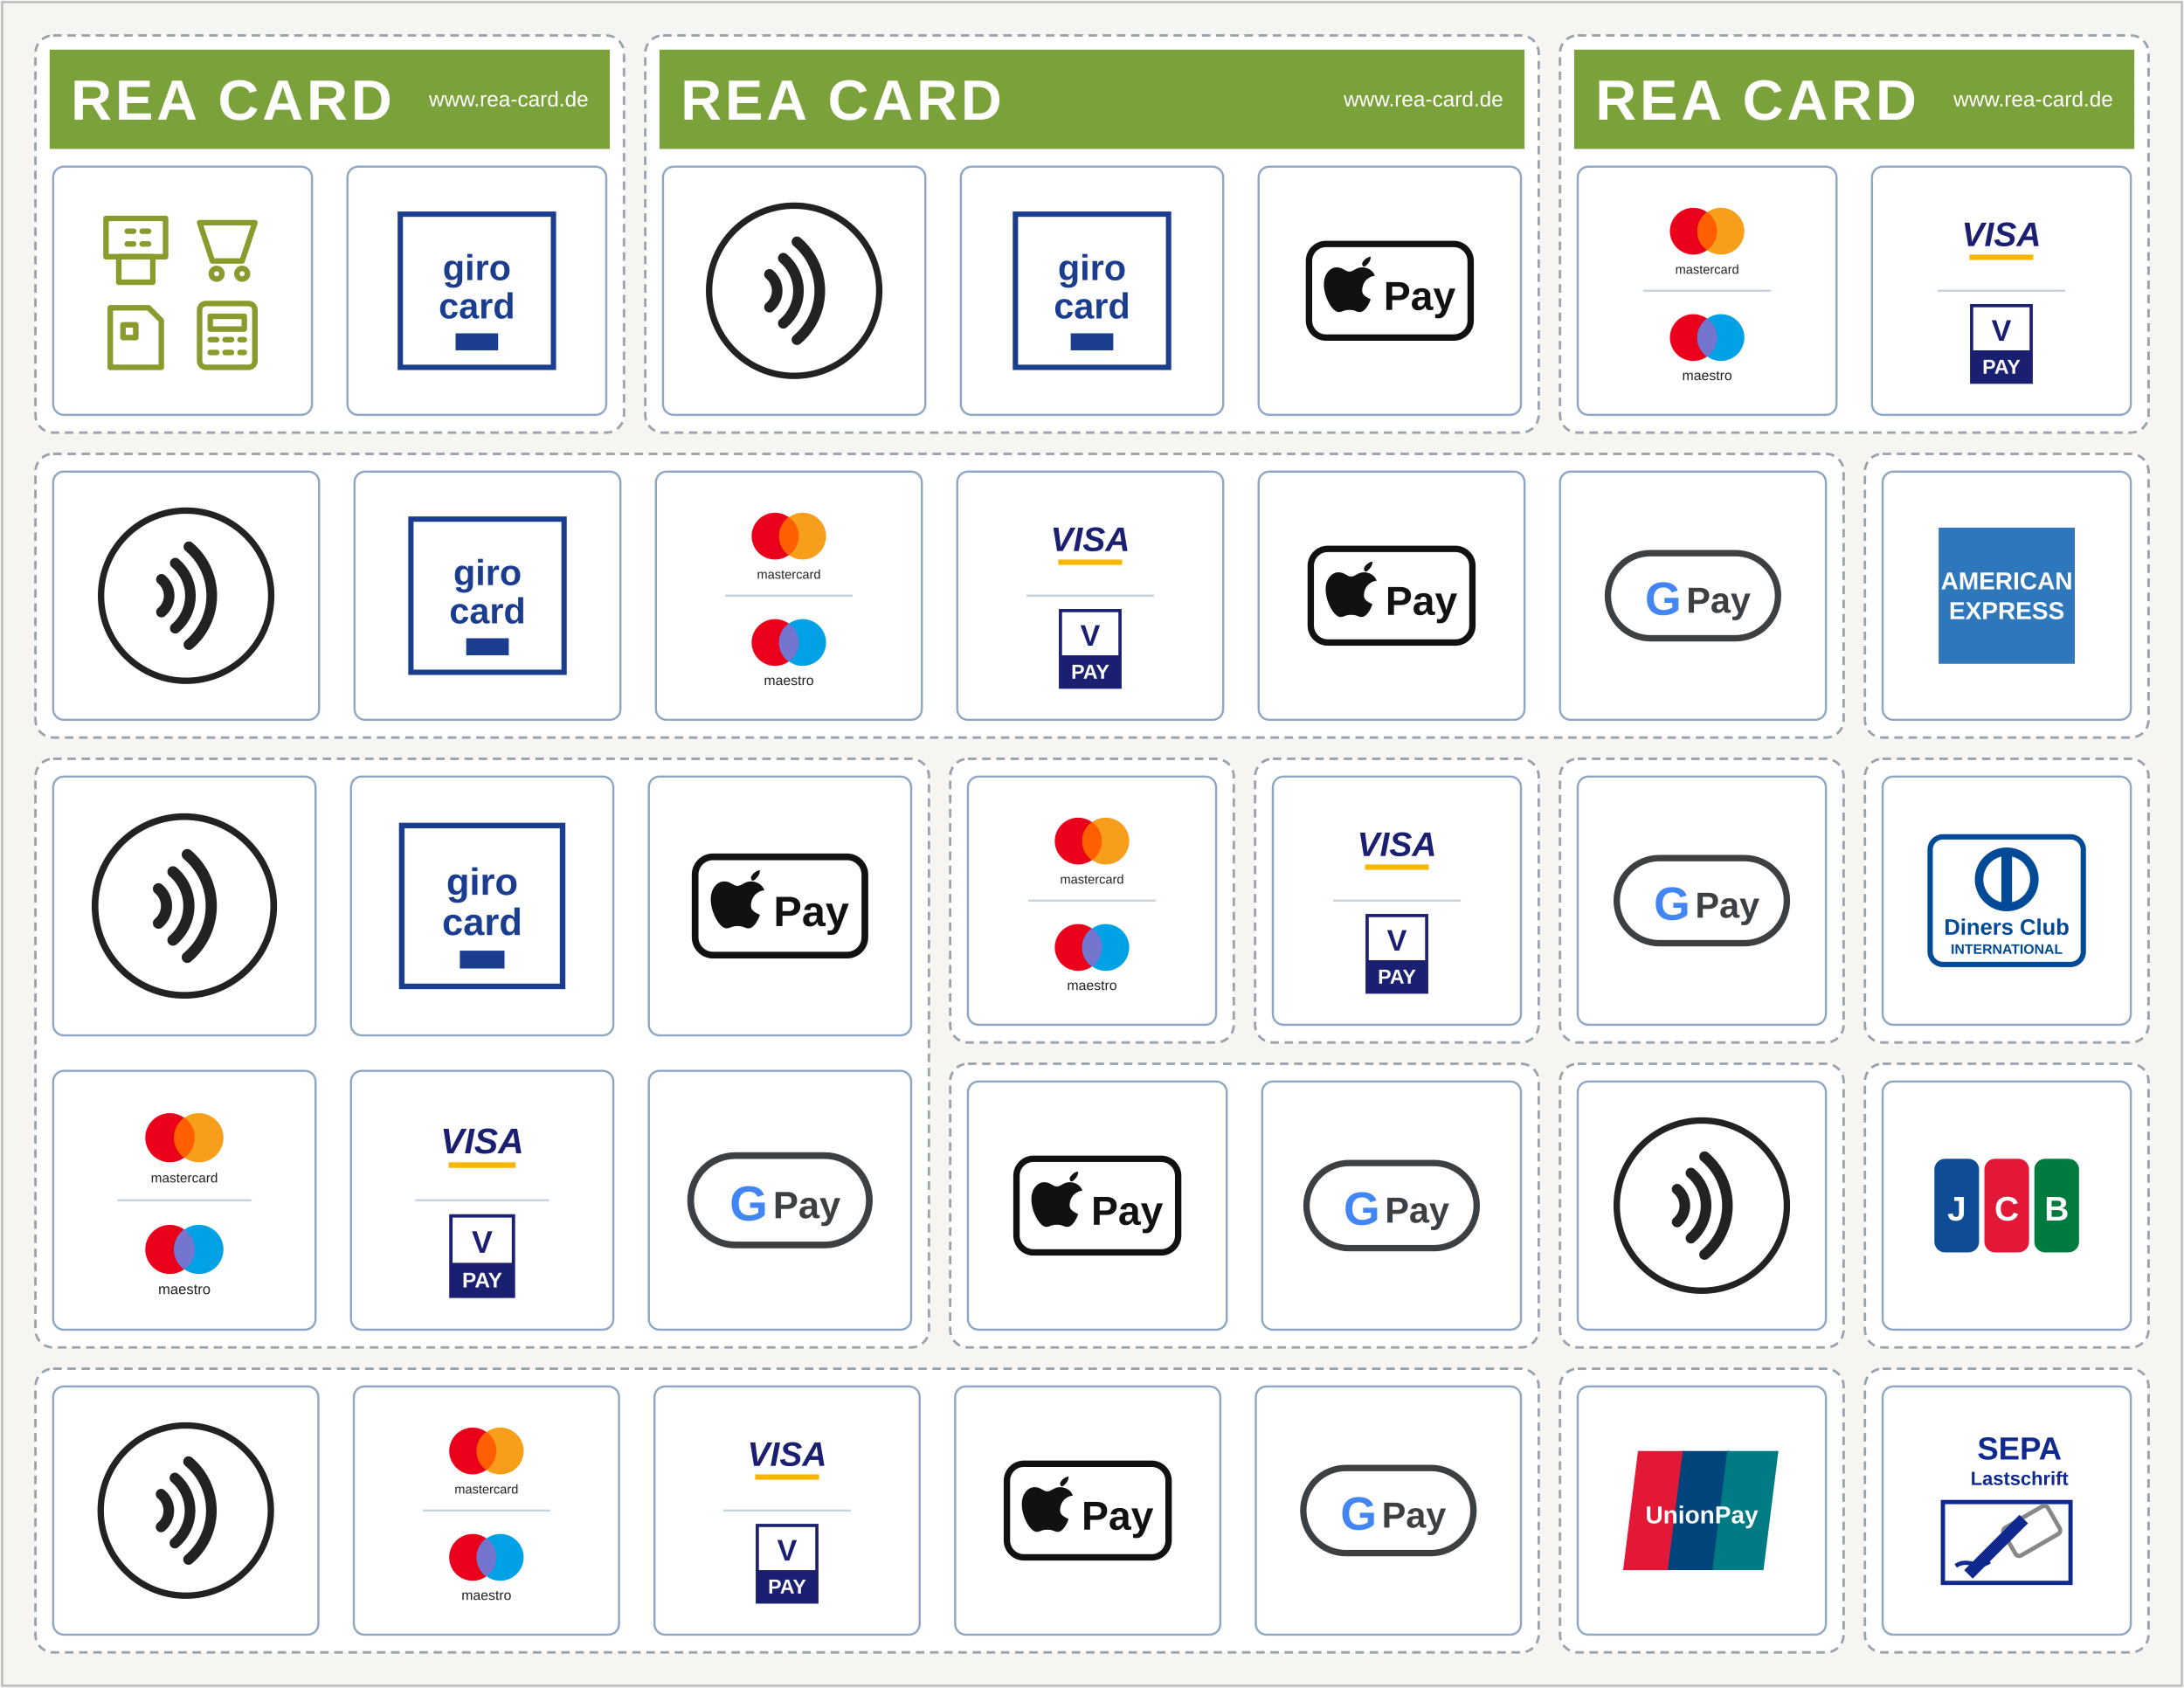
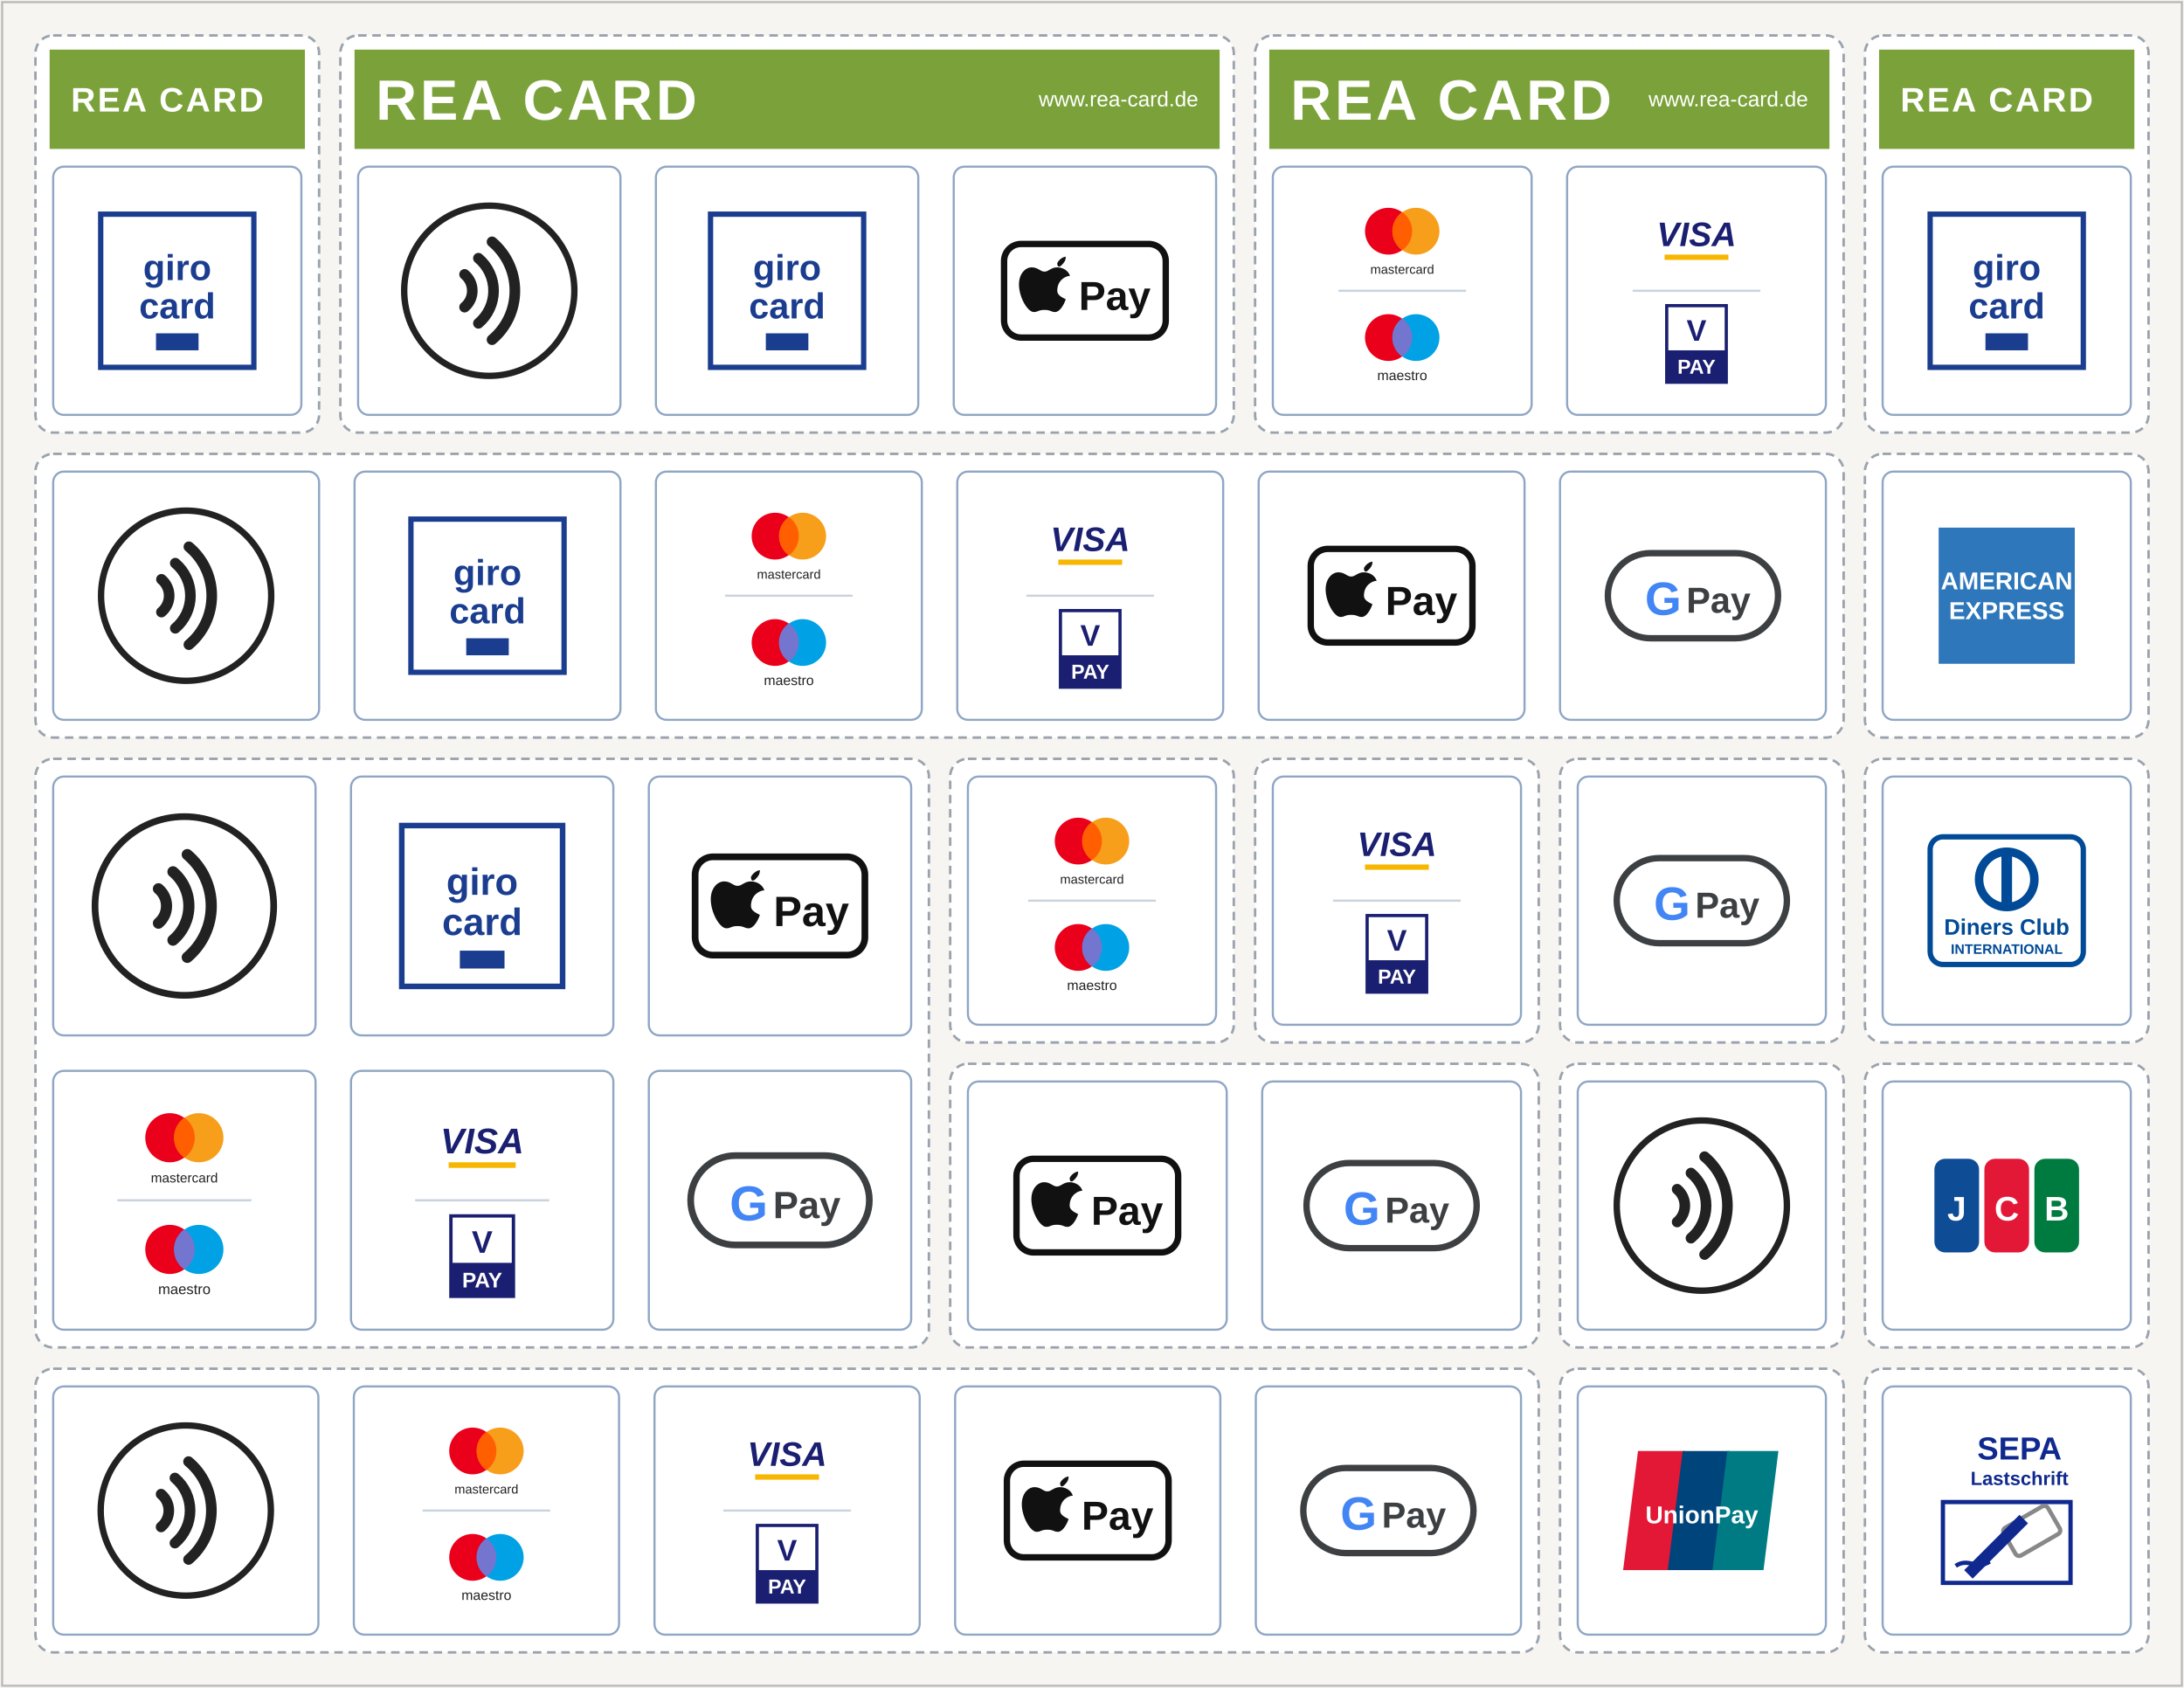
<svg xmlns="http://www.w3.org/2000/svg" viewBox="0 0 308 238" width="308mm" height="238mm" role="img" aria-label="Варіант A — широкий аркуш">
  <rect width="308" height="238" fill="#f6f5f1" />
  <rect x="0.3" y="0.3" width="307.4" height="237.4" fill="none" stroke="#bbb" stroke-width="0.3" />
-   <rect x="5" y="5" width="83" height="56" rx="2.5" fill="#fff" stroke="#9aa3ad" stroke-width="0.35" stroke-dasharray="1.2 0.8" />
-   <path d="M7 7h79v14h-79z" fill="#7ba23a" />
-   <text x="10" y="16.88" font-size="8" fill="#fff" font-weight="800" letter-spacing="0.48" font-family="Onest,Arial,Helvetica,sans-serif">REA CARD</text>
-   <text x="83" y="15" font-size="3" fill="#fff" text-anchor="end" font-family="Onest,Arial,sans-serif">www.rea-card.de</text>
-   <rect x="7.5" y="23.5" width="36.5" height="35" rx="1.5" fill="none" stroke="#8fa6c4" stroke-width="0.3" />
-   <svg x="10.75" y="26" width="30" height="30" viewBox="0 0 100 100">
-     <g fill="none" stroke="#8a9a2c" stroke-width="2.6" stroke-linejoin="round" stroke-linecap="round">
-       <rect x="14" y="16" width="28" height="18" />
-       <rect x="20" y="34" width="16" height="12" />
-       <path d="M24 22h3M31 22h3M24 28h3M31 28h3" />
-       <path d="M58 18h26l-6 18H64z" />
-       <circle cx="66" cy="42" r="2.5" />
-       <circle cx="78" cy="42" r="2.5" />
-       <path d="M16 58h18l6 6v22H16z" />
-       <path d="M22 66h6v6h-6z" />
-       <rect x="58" y="56" width="26" height="30" rx="3" />
-       <path d="M63 62h16v6H63zM63 73h3M70 73h3M77 73h2M63 79h3M70 79h3M77 79h2" />
-     </g>
-   </svg>
-   <rect x="49" y="23.5" width="36.5" height="35" rx="1.5" fill="none" stroke="#8fa6c4" stroke-width="0.3" />
-   <svg x="52.25" y="26" width="30" height="30" viewBox="0 0 100 100">
-     <rect x="14" y="14" width="72" height="72" fill="none" stroke="#1b3d8f" stroke-width="2.5" />
-     <text x="50" y="45" font-size="17" fill="#1b3d8f" font-weight="700" text-anchor="middle" font-family="Onest,Arial,Helvetica,sans-serif">giro</text>
-     <text x="50" y="63" font-size="17" fill="#1b3d8f" font-weight="700" text-anchor="middle" font-family="Onest,Arial,Helvetica,sans-serif">card</text>
-     <rect x="40" y="70" width="20" height="8" fill="#1b3d8f" />
-   </svg>
-   <rect x="91" y="5" width="126" height="56" rx="2.5" fill="#fff" stroke="#9aa3ad" stroke-width="0.35" stroke-dasharray="1.2 0.8" />
-   <path d="M93 7h122v14h-122z" fill="#7ba23a" />
-   <text x="96" y="16.88" font-size="8" fill="#fff" font-weight="800" letter-spacing="0.48" font-family="Onest,Arial,Helvetica,sans-serif">REA CARD</text>
-   <text x="212" y="15" font-size="3" fill="#fff" text-anchor="end" font-family="Onest,Arial,sans-serif">www.rea-card.de</text>
-   <rect x="93.5" y="23.5" width="37" height="35" rx="1.5" fill="none" stroke="#8fa6c4" stroke-width="0.3" />
-   <svg x="97" y="26" width="30" height="30" viewBox="0 0 100 100">
-     <circle cx="50" cy="50" r="40" fill="none" stroke="#222" stroke-width="3" />
-     <path d="M38.4 42.3 A10 10 0 0 1 38.4 57.7" fill="none" stroke="#222" stroke-width="5" stroke-linecap="round" />
-     <path d="M44.9 34.7 A20 20 0 0 1 44.9 65.3" fill="none" stroke="#222" stroke-width="5" stroke-linecap="round" />
-     <path d="M51.3 27.0 A30 30 0 0 1 51.3 73.0" fill="none" stroke="#222" stroke-width="5" stroke-linecap="round" />
-   </svg>
-   <rect x="135.5" y="23.5" width="37" height="35" rx="1.5" fill="none" stroke="#8fa6c4" stroke-width="0.3" />
-   <svg x="139" y="26" width="30" height="30" viewBox="0 0 100 100">
-     <rect x="14" y="14" width="72" height="72" fill="none" stroke="#1b3d8f" stroke-width="2.5" />
-     <text x="50" y="45" font-size="17" fill="#1b3d8f" font-weight="700" text-anchor="middle" font-family="Onest,Arial,Helvetica,sans-serif">giro</text>
-     <text x="50" y="63" font-size="17" fill="#1b3d8f" font-weight="700" text-anchor="middle" font-family="Onest,Arial,Helvetica,sans-serif">card</text>
-     <rect x="40" y="70" width="20" height="8" fill="#1b3d8f" />
-   </svg>
-   <rect x="177.5" y="23.5" width="37" height="35" rx="1.5" fill="none" stroke="#8fa6c4" stroke-width="0.3" />
-   <svg x="181" y="26" width="30" height="30" viewBox="0 0 100 100">
-     <rect x="12" y="28" width="76" height="44" rx="8" fill="#fff" stroke="#111" stroke-width="3" />
-     <g transform="translate(4 6)">
-       <path d="M33 44c0-5 4-7 6-7-1-3-4-4-6-4-3 0-4 2-6 2s-3-2-6-2c-3 0-6 3-6 8 0 6 4 13 7 13 2 0 2-1 5-1s3 1 5 1c2 0 4-3 5-6-2-1-4-2-4-4z" fill="#111" />
-       <path d="M33 31c1-2 3-3 4-3 0 2-1 3-2 4-1 1-2 1-2-1z" fill="#111" />
-     </g>
-     <text x="64" y="59" font-size="19" fill="#111" font-weight="600" text-anchor="middle" font-family="Onest,Arial,Helvetica,sans-serif">Pay</text>
-   </svg>
-   <rect x="220" y="5" width="83" height="56" rx="2.5" fill="#fff" stroke="#9aa3ad" stroke-width="0.35" stroke-dasharray="1.2 0.8" />
-   <path d="M222 7h79v14h-79z" fill="#7ba23a" />
-   <text x="225" y="16.88" font-size="8" fill="#fff" font-weight="800" letter-spacing="0.48" font-family="Onest,Arial,Helvetica,sans-serif">REA CARD</text>
-   <text x="298" y="15" font-size="3" fill="#fff" text-anchor="end" font-family="Onest,Arial,sans-serif">www.rea-card.de</text>
-   <rect x="222.5" y="23.5" width="36.5" height="35" rx="1.5" fill="none" stroke="#8fa6c4" stroke-width="0.3" />
-   <svg x="225.75" y="26" width="30" height="30" viewBox="0 0 100 100">
-     <svg x="10" y="0" width="80" height="50" viewBox="0 0 100 100">
-       <circle cx="37" cy="44" r="22" fill="#eb001b" />
-       <circle cx="63" cy="44" r="22" fill="#f79e1b" />
-       <path d="M50 26a22 22 0 0 1 0 36a22 22 0 0 1 0-36z" fill="#ff5f00" />
-       <text x="50" y="84" font-size="12" fill="#222" font-weight="500" text-anchor="middle" font-family="Onest,Arial,Helvetica,sans-serif">mastercard</text>
-     </svg>
-     <line x1="20" y1="50" x2="80" y2="50" stroke="#c9d3dd" stroke-width="1" />
-     <svg x="10" y="50" width="80" height="50" viewBox="0 0 100 100">
-       <circle cx="37" cy="44" r="22" fill="#eb001b" />
-       <circle cx="63" cy="44" r="22" fill="#00a2e5" />
-       <path d="M50 26a22 22 0 0 1 0 36a22 22 0 0 1 0-36z" fill="#7375cf" />
-       <text x="50" y="84" font-size="13" fill="#222" font-weight="500" text-anchor="middle" font-family="Onest,Arial,Helvetica,sans-serif">maestro</text>
-     </svg>
-   </svg>
-   <rect x="264" y="23.5" width="36.5" height="35" rx="1.5" fill="none" stroke="#8fa6c4" stroke-width="0.3" />
-   <svg x="267.25" y="26" width="30" height="30" viewBox="0 0 100 100">
-     <svg x="10" y="0" width="80" height="50" viewBox="0 0 100 100">
-       <text x="50" y="58" font-size="32" fill="#1a1f71" font-weight="800" text-anchor="middle" font-family="Onest,Arial,Helvetica,sans-serif" font-style="italic">VISA</text>
-       <rect x="20" y="66" width="60" height="5" fill="#f7b600" />
-     </svg>
-     <line x1="20" y1="50" x2="80" y2="50" stroke="#c9d3dd" stroke-width="1" />
-     <svg x="10" y="50" width="80" height="50" viewBox="0 0 100 100">
-       <rect x="22" y="14" width="56" height="72" fill="#fff" stroke="#1a1f71" stroke-width="3" />
-       <text x="50" y="47" font-size="28" fill="#1a1f71" font-weight="800" text-anchor="middle" font-family="Onest,Arial,Helvetica,sans-serif">V</text>
-       <rect x="22" y="56" width="56" height="30" fill="#1a1f71" />
-       <text x="50" y="78" font-size="19" fill="#fff" font-weight="800" text-anchor="middle" font-family="Onest,Arial,Helvetica,sans-serif">PAY</text>
-     </svg>
+   <rect x="5" y="5" width="40" height="56" rx="2.5" fill="#fff" stroke="#9aa3ad" stroke-width="0.35" stroke-dasharray="1.2 0.8" />
+   <path d="M7 7h36v14h-36z" fill="#7ba23a" />
+   <text x="10" y="15.728" font-size="4.8" fill="#fff" font-weight="800" letter-spacing="0.288" font-family="Onest,Arial,Helvetica,sans-serif">REA CARD</text>
+   <rect x="7.5" y="23.5" width="35" height="35" rx="1.5" fill="none" stroke="#8fa6c4" stroke-width="0.3" />
+   <svg x="10" y="26" width="30" height="30" viewBox="0 0 100 100">
+     <rect x="14" y="14" width="72" height="72" fill="none" stroke="#1b3d8f" stroke-width="2.5" />
+     <text x="50" y="45" font-size="17" fill="#1b3d8f" font-weight="700" text-anchor="middle" font-family="Onest,Arial,Helvetica,sans-serif">giro</text>
+     <text x="50" y="63" font-size="17" fill="#1b3d8f" font-weight="700" text-anchor="middle" font-family="Onest,Arial,Helvetica,sans-serif">card</text>
+     <rect x="40" y="70" width="20" height="8" fill="#1b3d8f" />
+   </svg>
+   <rect x="48" y="5" width="126" height="56" rx="2.5" fill="#fff" stroke="#9aa3ad" stroke-width="0.35" stroke-dasharray="1.2 0.8" />
+   <path d="M50 7h122v14h-122z" fill="#7ba23a" />
+   <text x="53" y="16.88" font-size="8" fill="#fff" font-weight="800" letter-spacing="0.48" font-family="Onest,Arial,Helvetica,sans-serif">REA CARD</text>
+   <text x="169" y="15" font-size="3" fill="#fff" text-anchor="end" font-family="Onest,Arial,sans-serif">www.rea-card.de</text>
+   <rect x="50.5" y="23.5" width="37" height="35" rx="1.5" fill="none" stroke="#8fa6c4" stroke-width="0.3" />
+   <svg x="54" y="26" width="30" height="30" viewBox="0 0 100 100">
+     <circle cx="50" cy="50" r="40" fill="none" stroke="#222" stroke-width="3" />
+     <path d="M38.4 42.3 A10 10 0 0 1 38.4 57.7" fill="none" stroke="#222" stroke-width="5" stroke-linecap="round" />
+     <path d="M44.9 34.7 A20 20 0 0 1 44.9 65.3" fill="none" stroke="#222" stroke-width="5" stroke-linecap="round" />
+     <path d="M51.3 27.0 A30 30 0 0 1 51.3 73.0" fill="none" stroke="#222" stroke-width="5" stroke-linecap="round" />
+   </svg>
+   <rect x="92.5" y="23.5" width="37" height="35" rx="1.5" fill="none" stroke="#8fa6c4" stroke-width="0.3" />
+   <svg x="96" y="26" width="30" height="30" viewBox="0 0 100 100">
+     <rect x="14" y="14" width="72" height="72" fill="none" stroke="#1b3d8f" stroke-width="2.5" />
+     <text x="50" y="45" font-size="17" fill="#1b3d8f" font-weight="700" text-anchor="middle" font-family="Onest,Arial,Helvetica,sans-serif">giro</text>
+     <text x="50" y="63" font-size="17" fill="#1b3d8f" font-weight="700" text-anchor="middle" font-family="Onest,Arial,Helvetica,sans-serif">card</text>
+     <rect x="40" y="70" width="20" height="8" fill="#1b3d8f" />
+   </svg>
+   <rect x="134.5" y="23.5" width="37" height="35" rx="1.5" fill="none" stroke="#8fa6c4" stroke-width="0.3" />
+   <svg x="138" y="26" width="30" height="30" viewBox="0 0 100 100">
+     <rect x="12" y="28" width="76" height="44" rx="8" fill="#fff" stroke="#111" stroke-width="3" />
+     <g transform="translate(4 6)">
+       <path d="M33 44c0-5 4-7 6-7-1-3-4-4-6-4-3 0-4 2-6 2s-3-2-6-2c-3 0-6 3-6 8 0 6 4 13 7 13 2 0 2-1 5-1s3 1 5 1c2 0 4-3 5-6-2-1-4-2-4-4z" fill="#111" />
+       <path d="M33 31c1-2 3-3 4-3 0 2-1 3-2 4-1 1-2 1-2-1z" fill="#111" />
+     </g>
+     <text x="64" y="59" font-size="19" fill="#111" font-weight="600" text-anchor="middle" font-family="Onest,Arial,Helvetica,sans-serif">Pay</text>
+   </svg>
+   <rect x="177" y="5" width="83" height="56" rx="2.5" fill="#fff" stroke="#9aa3ad" stroke-width="0.35" stroke-dasharray="1.2 0.8" />
+   <path d="M179 7h79v14h-79z" fill="#7ba23a" />
+   <text x="182" y="16.88" font-size="8" fill="#fff" font-weight="800" letter-spacing="0.48" font-family="Onest,Arial,Helvetica,sans-serif">REA CARD</text>
+   <text x="255" y="15" font-size="3" fill="#fff" text-anchor="end" font-family="Onest,Arial,sans-serif">www.rea-card.de</text>
+   <rect x="179.5" y="23.5" width="36.5" height="35" rx="1.5" fill="none" stroke="#8fa6c4" stroke-width="0.3" />
+   <svg x="182.75" y="26" width="30" height="30" viewBox="0 0 100 100">
+     <svg x="10" y="0" width="80" height="50" viewBox="0 0 100 100">
+       <circle cx="37" cy="44" r="22" fill="#eb001b" />
+       <circle cx="63" cy="44" r="22" fill="#f79e1b" />
+       <path d="M50 26a22 22 0 0 1 0 36a22 22 0 0 1 0-36z" fill="#ff5f00" />
+       <text x="50" y="84" font-size="12" fill="#222" font-weight="500" text-anchor="middle" font-family="Onest,Arial,Helvetica,sans-serif">mastercard</text>
+     </svg>
+     <line x1="20" y1="50" x2="80" y2="50" stroke="#c9d3dd" stroke-width="1" />
+     <svg x="10" y="50" width="80" height="50" viewBox="0 0 100 100">
+       <circle cx="37" cy="44" r="22" fill="#eb001b" />
+       <circle cx="63" cy="44" r="22" fill="#00a2e5" />
+       <path d="M50 26a22 22 0 0 1 0 36a22 22 0 0 1 0-36z" fill="#7375cf" />
+       <text x="50" y="84" font-size="13" fill="#222" font-weight="500" text-anchor="middle" font-family="Onest,Arial,Helvetica,sans-serif">maestro</text>
+     </svg>
+   </svg>
+   <rect x="221" y="23.5" width="36.5" height="35" rx="1.5" fill="none" stroke="#8fa6c4" stroke-width="0.3" />
+   <svg x="224.25" y="26" width="30" height="30" viewBox="0 0 100 100">
+     <svg x="10" y="0" width="80" height="50" viewBox="0 0 100 100">
+       <text x="50" y="58" font-size="32" fill="#1a1f71" font-weight="800" text-anchor="middle" font-family="Onest,Arial,Helvetica,sans-serif" font-style="italic">VISA</text>
+       <rect x="20" y="66" width="60" height="5" fill="#f7b600" />
+     </svg>
+     <line x1="20" y1="50" x2="80" y2="50" stroke="#c9d3dd" stroke-width="1" />
+     <svg x="10" y="50" width="80" height="50" viewBox="0 0 100 100">
+       <rect x="22" y="14" width="56" height="72" fill="#fff" stroke="#1a1f71" stroke-width="3" />
+       <text x="50" y="47" font-size="28" fill="#1a1f71" font-weight="800" text-anchor="middle" font-family="Onest,Arial,Helvetica,sans-serif">V</text>
+       <rect x="22" y="56" width="56" height="30" fill="#1a1f71" />
+       <text x="50" y="78" font-size="19" fill="#fff" font-weight="800" text-anchor="middle" font-family="Onest,Arial,Helvetica,sans-serif">PAY</text>
+     </svg>
+   </svg>
+   <rect x="263" y="5" width="40" height="56" rx="2.5" fill="#fff" stroke="#9aa3ad" stroke-width="0.35" stroke-dasharray="1.2 0.8" />
+   <path d="M265 7h36v14h-36z" fill="#7ba23a" />
+   <text x="268" y="15.728" font-size="4.8" fill="#fff" font-weight="800" letter-spacing="0.288" font-family="Onest,Arial,Helvetica,sans-serif">REA CARD</text>
+   <rect x="265.5" y="23.5" width="35" height="35" rx="1.5" fill="none" stroke="#8fa6c4" stroke-width="0.3" />
+   <svg x="268" y="26" width="30" height="30" viewBox="0 0 100 100">
+     <rect x="14" y="14" width="72" height="72" fill="none" stroke="#1b3d8f" stroke-width="2.5" />
+     <text x="50" y="45" font-size="17" fill="#1b3d8f" font-weight="700" text-anchor="middle" font-family="Onest,Arial,Helvetica,sans-serif">giro</text>
+     <text x="50" y="63" font-size="17" fill="#1b3d8f" font-weight="700" text-anchor="middle" font-family="Onest,Arial,Helvetica,sans-serif">card</text>
+     <rect x="40" y="70" width="20" height="8" fill="#1b3d8f" />
  </svg>
  <rect x="5" y="64" width="255" height="40" rx="2.5" fill="#fff" stroke="#9aa3ad" stroke-width="0.35" stroke-dasharray="1.2 0.8" />
  <rect x="7.5" y="66.5" width="37.5" height="35" rx="1.5" fill="none" stroke="#8fa6c4" stroke-width="0.3" />
  <svg x="11.25" y="69" width="30" height="30" viewBox="0 0 100 100">
    <circle cx="50" cy="50" r="40" fill="none" stroke="#222" stroke-width="3" />
    <path d="M38.4 42.3 A10 10 0 0 1 38.4 57.7" fill="none" stroke="#222" stroke-width="5" stroke-linecap="round" />
    <path d="M44.9 34.7 A20 20 0 0 1 44.9 65.3" fill="none" stroke="#222" stroke-width="5" stroke-linecap="round" />
    <path d="M51.3 27.0 A30 30 0 0 1 51.3 73.0" fill="none" stroke="#222" stroke-width="5" stroke-linecap="round" />
  </svg>
  <rect x="50" y="66.5" width="37.5" height="35" rx="1.5" fill="none" stroke="#8fa6c4" stroke-width="0.3" />
  <svg x="53.75" y="69" width="30" height="30" viewBox="0 0 100 100">
    <rect x="14" y="14" width="72" height="72" fill="none" stroke="#1b3d8f" stroke-width="2.5" />
    <text x="50" y="45" font-size="17" fill="#1b3d8f" font-weight="700" text-anchor="middle" font-family="Onest,Arial,Helvetica,sans-serif">giro</text>
    <text x="50" y="63" font-size="17" fill="#1b3d8f" font-weight="700" text-anchor="middle" font-family="Onest,Arial,Helvetica,sans-serif">card</text>
    <rect x="40" y="70" width="20" height="8" fill="#1b3d8f" />
  </svg>
  <rect x="92.5" y="66.5" width="37.5" height="35" rx="1.5" fill="none" stroke="#8fa6c4" stroke-width="0.3" />
  <svg x="96.25" y="69" width="30" height="30" viewBox="0 0 100 100">
    <svg x="10" y="0" width="80" height="50" viewBox="0 0 100 100">
      <circle cx="37" cy="44" r="22" fill="#eb001b" />
      <circle cx="63" cy="44" r="22" fill="#f79e1b" />
      <path d="M50 26a22 22 0 0 1 0 36a22 22 0 0 1 0-36z" fill="#ff5f00" />
      <text x="50" y="84" font-size="12" fill="#222" font-weight="500" text-anchor="middle" font-family="Onest,Arial,Helvetica,sans-serif">mastercard</text>
    </svg>
    <line x1="20" y1="50" x2="80" y2="50" stroke="#c9d3dd" stroke-width="1" />
    <svg x="10" y="50" width="80" height="50" viewBox="0 0 100 100">
      <circle cx="37" cy="44" r="22" fill="#eb001b" />
      <circle cx="63" cy="44" r="22" fill="#00a2e5" />
      <path d="M50 26a22 22 0 0 1 0 36a22 22 0 0 1 0-36z" fill="#7375cf" />
      <text x="50" y="84" font-size="13" fill="#222" font-weight="500" text-anchor="middle" font-family="Onest,Arial,Helvetica,sans-serif">maestro</text>
    </svg>
  </svg>
  <rect x="135" y="66.5" width="37.5" height="35" rx="1.5" fill="none" stroke="#8fa6c4" stroke-width="0.3" />
  <svg x="138.75" y="69" width="30" height="30" viewBox="0 0 100 100">
    <svg x="10" y="0" width="80" height="50" viewBox="0 0 100 100">
      <text x="50" y="58" font-size="32" fill="#1a1f71" font-weight="800" text-anchor="middle" font-family="Onest,Arial,Helvetica,sans-serif" font-style="italic">VISA</text>
      <rect x="20" y="66" width="60" height="5" fill="#f7b600" />
    </svg>
    <line x1="20" y1="50" x2="80" y2="50" stroke="#c9d3dd" stroke-width="1" />
    <svg x="10" y="50" width="80" height="50" viewBox="0 0 100 100">
      <rect x="22" y="14" width="56" height="72" fill="#fff" stroke="#1a1f71" stroke-width="3" />
      <text x="50" y="47" font-size="28" fill="#1a1f71" font-weight="800" text-anchor="middle" font-family="Onest,Arial,Helvetica,sans-serif">V</text>
      <rect x="22" y="56" width="56" height="30" fill="#1a1f71" />
      <text x="50" y="78" font-size="19" fill="#fff" font-weight="800" text-anchor="middle" font-family="Onest,Arial,Helvetica,sans-serif">PAY</text>
    </svg>
  </svg>
  <rect x="177.5" y="66.5" width="37.5" height="35" rx="1.5" fill="none" stroke="#8fa6c4" stroke-width="0.3" />
  <svg x="181.25" y="69" width="30" height="30" viewBox="0 0 100 100">
    <rect x="12" y="28" width="76" height="44" rx="8" fill="#fff" stroke="#111" stroke-width="3" />
    <g transform="translate(4 6)">
      <path d="M33 44c0-5 4-7 6-7-1-3-4-4-6-4-3 0-4 2-6 2s-3-2-6-2c-3 0-6 3-6 8 0 6 4 13 7 13 2 0 2-1 5-1s3 1 5 1c2 0 4-3 5-6-2-1-4-2-4-4z" fill="#111" />
      <path d="M33 31c1-2 3-3 4-3 0 2-1 3-2 4-1 1-2 1-2-1z" fill="#111" />
    </g>
    <text x="64" y="59" font-size="19" fill="#111" font-weight="600" text-anchor="middle" font-family="Onest,Arial,Helvetica,sans-serif">Pay</text>
  </svg>
  <rect x="220" y="66.5" width="37.5" height="35" rx="1.5" fill="none" stroke="#8fa6c4" stroke-width="0.3" />
  <svg x="223.75" y="69" width="30" height="30" viewBox="0 0 100 100">
    <rect x="10" y="30" width="80" height="40" rx="20" fill="#fff" stroke="#3c4043" stroke-width="3" />
    <text x="36" y="59" font-size="22" fill="#4285f4" font-weight="700" text-anchor="middle" font-family="Onest,Arial,Helvetica,sans-serif">G</text>
    <text x="62" y="58" font-size="17" fill="#3c4043" font-weight="600" text-anchor="middle" font-family="Onest,Arial,Helvetica,sans-serif">Pay</text>
  </svg>
  <rect x="263" y="64" width="40" height="40" rx="2.5" fill="#fff" stroke="#9aa3ad" stroke-width="0.35" stroke-dasharray="1.2 0.8" />
  <rect x="265.5" y="66.5" width="35" height="35" rx="1.5" fill="none" stroke="#8fa6c4" stroke-width="0.3" />
  <svg x="268" y="69" width="30" height="30" viewBox="0 0 100 100">
    <rect x="18" y="18" width="64" height="64" fill="#2e77bb" />
    <text x="50" y="47" font-size="11.5" fill="#fff" font-weight="800" text-anchor="middle" font-family="Onest,Arial,Helvetica,sans-serif">AMERICAN</text>
    <text x="50" y="61" font-size="11.5" fill="#fff" font-weight="800" text-anchor="middle" font-family="Onest,Arial,Helvetica,sans-serif">EXPRESS</text>
  </svg>
  <rect x="5" y="107" width="126" height="83" rx="2.5" fill="#fff" stroke="#9aa3ad" stroke-width="0.35" stroke-dasharray="1.2 0.8" />
  <rect x="7.5" y="109.5" width="37" height="36.5" rx="1.5" fill="none" stroke="#8fa6c4" stroke-width="0.3" />
  <svg x="10.25" y="112" width="31.5" height="31.5" viewBox="0 0 100 100">
    <circle cx="50" cy="50" r="40" fill="none" stroke="#222" stroke-width="3" />
    <path d="M38.4 42.3 A10 10 0 0 1 38.4 57.7" fill="none" stroke="#222" stroke-width="5" stroke-linecap="round" />
    <path d="M44.9 34.7 A20 20 0 0 1 44.9 65.3" fill="none" stroke="#222" stroke-width="5" stroke-linecap="round" />
    <path d="M51.3 27.0 A30 30 0 0 1 51.3 73.0" fill="none" stroke="#222" stroke-width="5" stroke-linecap="round" />
  </svg>
  <rect x="49.5" y="109.5" width="37" height="36.5" rx="1.5" fill="none" stroke="#8fa6c4" stroke-width="0.3" />
  <svg x="52.25" y="112" width="31.5" height="31.5" viewBox="0 0 100 100">
    <rect x="14" y="14" width="72" height="72" fill="none" stroke="#1b3d8f" stroke-width="2.5" />
    <text x="50" y="45" font-size="17" fill="#1b3d8f" font-weight="700" text-anchor="middle" font-family="Onest,Arial,Helvetica,sans-serif">giro</text>
    <text x="50" y="63" font-size="17" fill="#1b3d8f" font-weight="700" text-anchor="middle" font-family="Onest,Arial,Helvetica,sans-serif">card</text>
    <rect x="40" y="70" width="20" height="8" fill="#1b3d8f" />
  </svg>
  <rect x="91.5" y="109.5" width="37" height="36.5" rx="1.5" fill="none" stroke="#8fa6c4" stroke-width="0.3" />
  <svg x="94.25" y="112" width="31.5" height="31.5" viewBox="0 0 100 100">
    <rect x="12" y="28" width="76" height="44" rx="8" fill="#fff" stroke="#111" stroke-width="3" />
    <g transform="translate(4 6)">
      <path d="M33 44c0-5 4-7 6-7-1-3-4-4-6-4-3 0-4 2-6 2s-3-2-6-2c-3 0-6 3-6 8 0 6 4 13 7 13 2 0 2-1 5-1s3 1 5 1c2 0 4-3 5-6-2-1-4-2-4-4z" fill="#111" />
      <path d="M33 31c1-2 3-3 4-3 0 2-1 3-2 4-1 1-2 1-2-1z" fill="#111" />
    </g>
    <text x="64" y="59" font-size="19" fill="#111" font-weight="600" text-anchor="middle" font-family="Onest,Arial,Helvetica,sans-serif">Pay</text>
  </svg>
  <rect x="7.5" y="151" width="37" height="36.5" rx="1.5" fill="none" stroke="#8fa6c4" stroke-width="0.3" />
  <svg x="10.25" y="153.5" width="31.5" height="31.5" viewBox="0 0 100 100">
    <svg x="10" y="0" width="80" height="50" viewBox="0 0 100 100">
      <circle cx="37" cy="44" r="22" fill="#eb001b" />
      <circle cx="63" cy="44" r="22" fill="#f79e1b" />
      <path d="M50 26a22 22 0 0 1 0 36a22 22 0 0 1 0-36z" fill="#ff5f00" />
      <text x="50" y="84" font-size="12" fill="#222" font-weight="500" text-anchor="middle" font-family="Onest,Arial,Helvetica,sans-serif">mastercard</text>
    </svg>
    <line x1="20" y1="50" x2="80" y2="50" stroke="#c9d3dd" stroke-width="1" />
    <svg x="10" y="50" width="80" height="50" viewBox="0 0 100 100">
      <circle cx="37" cy="44" r="22" fill="#eb001b" />
      <circle cx="63" cy="44" r="22" fill="#00a2e5" />
      <path d="M50 26a22 22 0 0 1 0 36a22 22 0 0 1 0-36z" fill="#7375cf" />
      <text x="50" y="84" font-size="13" fill="#222" font-weight="500" text-anchor="middle" font-family="Onest,Arial,Helvetica,sans-serif">maestro</text>
    </svg>
  </svg>
  <rect x="49.5" y="151" width="37" height="36.5" rx="1.5" fill="none" stroke="#8fa6c4" stroke-width="0.3" />
  <svg x="52.25" y="153.5" width="31.5" height="31.5" viewBox="0 0 100 100">
    <svg x="10" y="0" width="80" height="50" viewBox="0 0 100 100">
      <text x="50" y="58" font-size="32" fill="#1a1f71" font-weight="800" text-anchor="middle" font-family="Onest,Arial,Helvetica,sans-serif" font-style="italic">VISA</text>
      <rect x="20" y="66" width="60" height="5" fill="#f7b600" />
    </svg>
    <line x1="20" y1="50" x2="80" y2="50" stroke="#c9d3dd" stroke-width="1" />
    <svg x="10" y="50" width="80" height="50" viewBox="0 0 100 100">
      <rect x="22" y="14" width="56" height="72" fill="#fff" stroke="#1a1f71" stroke-width="3" />
      <text x="50" y="47" font-size="28" fill="#1a1f71" font-weight="800" text-anchor="middle" font-family="Onest,Arial,Helvetica,sans-serif">V</text>
      <rect x="22" y="56" width="56" height="30" fill="#1a1f71" />
      <text x="50" y="78" font-size="19" fill="#fff" font-weight="800" text-anchor="middle" font-family="Onest,Arial,Helvetica,sans-serif">PAY</text>
    </svg>
  </svg>
  <rect x="91.5" y="151" width="37" height="36.5" rx="1.5" fill="none" stroke="#8fa6c4" stroke-width="0.3" />
  <svg x="94.25" y="153.5" width="31.5" height="31.5" viewBox="0 0 100 100">
    <rect x="10" y="30" width="80" height="40" rx="20" fill="#fff" stroke="#3c4043" stroke-width="3" />
    <text x="36" y="59" font-size="22" fill="#4285f4" font-weight="700" text-anchor="middle" font-family="Onest,Arial,Helvetica,sans-serif">G</text>
    <text x="62" y="58" font-size="17" fill="#3c4043" font-weight="600" text-anchor="middle" font-family="Onest,Arial,Helvetica,sans-serif">Pay</text>
  </svg>
  <rect x="134" y="107" width="40" height="40" rx="2.5" fill="#fff" stroke="#9aa3ad" stroke-width="0.35" stroke-dasharray="1.2 0.8" />
  <rect x="136.5" y="109.5" width="35" height="35" rx="1.5" fill="none" stroke="#8fa6c4" stroke-width="0.3" />
  <svg x="139" y="112" width="30" height="30" viewBox="0 0 100 100">
    <svg x="10" y="0" width="80" height="50" viewBox="0 0 100 100">
      <circle cx="37" cy="44" r="22" fill="#eb001b" />
      <circle cx="63" cy="44" r="22" fill="#f79e1b" />
      <path d="M50 26a22 22 0 0 1 0 36a22 22 0 0 1 0-36z" fill="#ff5f00" />
      <text x="50" y="84" font-size="12" fill="#222" font-weight="500" text-anchor="middle" font-family="Onest,Arial,Helvetica,sans-serif">mastercard</text>
    </svg>
    <line x1="20" y1="50" x2="80" y2="50" stroke="#c9d3dd" stroke-width="1" />
    <svg x="10" y="50" width="80" height="50" viewBox="0 0 100 100">
      <circle cx="37" cy="44" r="22" fill="#eb001b" />
      <circle cx="63" cy="44" r="22" fill="#00a2e5" />
      <path d="M50 26a22 22 0 0 1 0 36a22 22 0 0 1 0-36z" fill="#7375cf" />
      <text x="50" y="84" font-size="13" fill="#222" font-weight="500" text-anchor="middle" font-family="Onest,Arial,Helvetica,sans-serif">maestro</text>
    </svg>
  </svg>
  <rect x="177" y="107" width="40" height="40" rx="2.5" fill="#fff" stroke="#9aa3ad" stroke-width="0.35" stroke-dasharray="1.2 0.8" />
  <rect x="179.5" y="109.5" width="35" height="35" rx="1.5" fill="none" stroke="#8fa6c4" stroke-width="0.3" />
  <svg x="182" y="112" width="30" height="30" viewBox="0 0 100 100">
    <svg x="10" y="0" width="80" height="50" viewBox="0 0 100 100">
      <text x="50" y="58" font-size="32" fill="#1a1f71" font-weight="800" text-anchor="middle" font-family="Onest,Arial,Helvetica,sans-serif" font-style="italic">VISA</text>
      <rect x="20" y="66" width="60" height="5" fill="#f7b600" />
    </svg>
    <line x1="20" y1="50" x2="80" y2="50" stroke="#c9d3dd" stroke-width="1" />
    <svg x="10" y="50" width="80" height="50" viewBox="0 0 100 100">
      <rect x="22" y="14" width="56" height="72" fill="#fff" stroke="#1a1f71" stroke-width="3" />
      <text x="50" y="47" font-size="28" fill="#1a1f71" font-weight="800" text-anchor="middle" font-family="Onest,Arial,Helvetica,sans-serif">V</text>
      <rect x="22" y="56" width="56" height="30" fill="#1a1f71" />
      <text x="50" y="78" font-size="19" fill="#fff" font-weight="800" text-anchor="middle" font-family="Onest,Arial,Helvetica,sans-serif">PAY</text>
    </svg>
  </svg>
  <rect x="220" y="107" width="40" height="40" rx="2.5" fill="#fff" stroke="#9aa3ad" stroke-width="0.35" stroke-dasharray="1.2 0.8" />
  <rect x="222.5" y="109.5" width="35" height="35" rx="1.5" fill="none" stroke="#8fa6c4" stroke-width="0.3" />
  <svg x="225" y="112" width="30" height="30" viewBox="0 0 100 100">
    <rect x="10" y="30" width="80" height="40" rx="20" fill="#fff" stroke="#3c4043" stroke-width="3" />
    <text x="36" y="59" font-size="22" fill="#4285f4" font-weight="700" text-anchor="middle" font-family="Onest,Arial,Helvetica,sans-serif">G</text>
    <text x="62" y="58" font-size="17" fill="#3c4043" font-weight="600" text-anchor="middle" font-family="Onest,Arial,Helvetica,sans-serif">Pay</text>
  </svg>
  <rect x="263" y="107" width="40" height="40" rx="2.5" fill="#fff" stroke="#9aa3ad" stroke-width="0.35" stroke-dasharray="1.2 0.8" />
  <rect x="265.5" y="109.5" width="35" height="35" rx="1.5" fill="none" stroke="#8fa6c4" stroke-width="0.3" />
  <svg x="268" y="112" width="30" height="30" viewBox="0 0 100 100">
    <rect x="14" y="20" width="72" height="60" rx="6" fill="#fff" stroke="#004a97" stroke-width="2.5" />
    <circle cx="50" cy="40" r="13" fill="none" stroke="#004a97" stroke-width="4" />
    <rect x="47.5" y="27" width="5" height="26" fill="#004a97" />
    <text x="50" y="66" font-size="10.5" fill="#004a97" font-weight="700" text-anchor="middle" font-family="Onest,Arial,Helvetica,sans-serif">Diners Club</text>
    <text x="50" y="75" font-size="6.5" fill="#004a97" font-weight="600" text-anchor="middle" font-family="Onest,Arial,Helvetica,sans-serif">INTERNATIONAL</text>
  </svg>
  <rect x="134" y="150" width="83" height="40" rx="2.5" fill="#fff" stroke="#9aa3ad" stroke-width="0.35" stroke-dasharray="1.2 0.8" />
  <rect x="136.5" y="152.5" width="36.5" height="35" rx="1.5" fill="none" stroke="#8fa6c4" stroke-width="0.3" />
  <svg x="139.75" y="155" width="30" height="30" viewBox="0 0 100 100">
    <rect x="12" y="28" width="76" height="44" rx="8" fill="#fff" stroke="#111" stroke-width="3" />
    <g transform="translate(4 6)">
      <path d="M33 44c0-5 4-7 6-7-1-3-4-4-6-4-3 0-4 2-6 2s-3-2-6-2c-3 0-6 3-6 8 0 6 4 13 7 13 2 0 2-1 5-1s3 1 5 1c2 0 4-3 5-6-2-1-4-2-4-4z" fill="#111" />
      <path d="M33 31c1-2 3-3 4-3 0 2-1 3-2 4-1 1-2 1-2-1z" fill="#111" />
    </g>
    <text x="64" y="59" font-size="19" fill="#111" font-weight="600" text-anchor="middle" font-family="Onest,Arial,Helvetica,sans-serif">Pay</text>
  </svg>
  <rect x="178" y="152.5" width="36.5" height="35" rx="1.5" fill="none" stroke="#8fa6c4" stroke-width="0.3" />
  <svg x="181.25" y="155" width="30" height="30" viewBox="0 0 100 100">
    <rect x="10" y="30" width="80" height="40" rx="20" fill="#fff" stroke="#3c4043" stroke-width="3" />
    <text x="36" y="59" font-size="22" fill="#4285f4" font-weight="700" text-anchor="middle" font-family="Onest,Arial,Helvetica,sans-serif">G</text>
    <text x="62" y="58" font-size="17" fill="#3c4043" font-weight="600" text-anchor="middle" font-family="Onest,Arial,Helvetica,sans-serif">Pay</text>
  </svg>
  <rect x="220" y="150" width="40" height="40" rx="2.5" fill="#fff" stroke="#9aa3ad" stroke-width="0.35" stroke-dasharray="1.2 0.8" />
  <rect x="222.5" y="152.5" width="35" height="35" rx="1.5" fill="none" stroke="#8fa6c4" stroke-width="0.3" />
  <svg x="225" y="155" width="30" height="30" viewBox="0 0 100 100">
    <circle cx="50" cy="50" r="40" fill="none" stroke="#222" stroke-width="3" />
    <path d="M38.4 42.3 A10 10 0 0 1 38.4 57.7" fill="none" stroke="#222" stroke-width="5" stroke-linecap="round" />
    <path d="M44.9 34.7 A20 20 0 0 1 44.9 65.3" fill="none" stroke="#222" stroke-width="5" stroke-linecap="round" />
    <path d="M51.3 27.0 A30 30 0 0 1 51.3 73.0" fill="none" stroke="#222" stroke-width="5" stroke-linecap="round" />
  </svg>
  <rect x="263" y="150" width="40" height="40" rx="2.5" fill="#fff" stroke="#9aa3ad" stroke-width="0.35" stroke-dasharray="1.2 0.8" />
  <rect x="265.5" y="152.5" width="35" height="35" rx="1.5" fill="none" stroke="#8fa6c4" stroke-width="0.3" />
  <svg x="268" y="155" width="30" height="30" viewBox="0 0 100 100">
    <rect x="16" y="28" width="21" height="44" rx="5" fill="#0e4c96" />
    <rect x="39.5" y="28" width="21" height="44" rx="5" fill="#e21836" />
    <rect x="63" y="28" width="21" height="44" rx="5" fill="#007b40" />
    <text x="26.5" y="57" font-size="16" fill="#fff" font-weight="700" text-anchor="middle" font-family="Onest,Arial,Helvetica,sans-serif">J</text>
    <text x="50" y="57" font-size="16" fill="#fff" font-weight="700" text-anchor="middle" font-family="Onest,Arial,Helvetica,sans-serif">C</text>
    <text x="73.5" y="57" font-size="16" fill="#fff" font-weight="700" text-anchor="middle" font-family="Onest,Arial,Helvetica,sans-serif">B</text>
  </svg>
  <rect x="5" y="193" width="212" height="40" rx="2.5" fill="#fff" stroke="#9aa3ad" stroke-width="0.35" stroke-dasharray="1.2 0.8" />
  <rect x="7.5" y="195.5" width="37.4" height="35" rx="1.5" fill="none" stroke="#8fa6c4" stroke-width="0.3" />
  <svg x="11.2" y="198" width="30" height="30" viewBox="0 0 100 100">
    <circle cx="50" cy="50" r="40" fill="none" stroke="#222" stroke-width="3" />
    <path d="M38.4 42.3 A10 10 0 0 1 38.4 57.7" fill="none" stroke="#222" stroke-width="5" stroke-linecap="round" />
    <path d="M44.9 34.7 A20 20 0 0 1 44.9 65.3" fill="none" stroke="#222" stroke-width="5" stroke-linecap="round" />
    <path d="M51.3 27.0 A30 30 0 0 1 51.3 73.0" fill="none" stroke="#222" stroke-width="5" stroke-linecap="round" />
  </svg>
  <rect x="49.9" y="195.5" width="37.4" height="35" rx="1.5" fill="none" stroke="#8fa6c4" stroke-width="0.3" />
  <svg x="53.6" y="198" width="30" height="30" viewBox="0 0 100 100">
    <svg x="10" y="0" width="80" height="50" viewBox="0 0 100 100">
      <circle cx="37" cy="44" r="22" fill="#eb001b" />
      <circle cx="63" cy="44" r="22" fill="#f79e1b" />
      <path d="M50 26a22 22 0 0 1 0 36a22 22 0 0 1 0-36z" fill="#ff5f00" />
      <text x="50" y="84" font-size="12" fill="#222" font-weight="500" text-anchor="middle" font-family="Onest,Arial,Helvetica,sans-serif">mastercard</text>
    </svg>
    <line x1="20" y1="50" x2="80" y2="50" stroke="#c9d3dd" stroke-width="1" />
    <svg x="10" y="50" width="80" height="50" viewBox="0 0 100 100">
      <circle cx="37" cy="44" r="22" fill="#eb001b" />
      <circle cx="63" cy="44" r="22" fill="#00a2e5" />
      <path d="M50 26a22 22 0 0 1 0 36a22 22 0 0 1 0-36z" fill="#7375cf" />
      <text x="50" y="84" font-size="13" fill="#222" font-weight="500" text-anchor="middle" font-family="Onest,Arial,Helvetica,sans-serif">maestro</text>
    </svg>
  </svg>
  <rect x="92.3" y="195.5" width="37.4" height="35" rx="1.5" fill="none" stroke="#8fa6c4" stroke-width="0.3" />
  <svg x="96" y="198" width="30" height="30" viewBox="0 0 100 100">
    <svg x="10" y="0" width="80" height="50" viewBox="0 0 100 100">
      <text x="50" y="58" font-size="32" fill="#1a1f71" font-weight="800" text-anchor="middle" font-family="Onest,Arial,Helvetica,sans-serif" font-style="italic">VISA</text>
      <rect x="20" y="66" width="60" height="5" fill="#f7b600" />
    </svg>
    <line x1="20" y1="50" x2="80" y2="50" stroke="#c9d3dd" stroke-width="1" />
    <svg x="10" y="50" width="80" height="50" viewBox="0 0 100 100">
      <rect x="22" y="14" width="56" height="72" fill="#fff" stroke="#1a1f71" stroke-width="3" />
      <text x="50" y="47" font-size="28" fill="#1a1f71" font-weight="800" text-anchor="middle" font-family="Onest,Arial,Helvetica,sans-serif">V</text>
      <rect x="22" y="56" width="56" height="30" fill="#1a1f71" />
      <text x="50" y="78" font-size="19" fill="#fff" font-weight="800" text-anchor="middle" font-family="Onest,Arial,Helvetica,sans-serif">PAY</text>
    </svg>
  </svg>
  <rect x="134.7" y="195.5" width="37.4" height="35" rx="1.5" fill="none" stroke="#8fa6c4" stroke-width="0.3" />
  <svg x="138.4" y="198" width="30" height="30" viewBox="0 0 100 100">
    <rect x="12" y="28" width="76" height="44" rx="8" fill="#fff" stroke="#111" stroke-width="3" />
    <g transform="translate(4 6)">
      <path d="M33 44c0-5 4-7 6-7-1-3-4-4-6-4-3 0-4 2-6 2s-3-2-6-2c-3 0-6 3-6 8 0 6 4 13 7 13 2 0 2-1 5-1s3 1 5 1c2 0 4-3 5-6-2-1-4-2-4-4z" fill="#111" />
      <path d="M33 31c1-2 3-3 4-3 0 2-1 3-2 4-1 1-2 1-2-1z" fill="#111" />
    </g>
    <text x="64" y="59" font-size="19" fill="#111" font-weight="600" text-anchor="middle" font-family="Onest,Arial,Helvetica,sans-serif">Pay</text>
  </svg>
  <rect x="177.1" y="195.5" width="37.4" height="35" rx="1.5" fill="none" stroke="#8fa6c4" stroke-width="0.3" />
  <svg x="180.8" y="198" width="30" height="30" viewBox="0 0 100 100">
    <rect x="10" y="30" width="80" height="40" rx="20" fill="#fff" stroke="#3c4043" stroke-width="3" />
    <text x="36" y="59" font-size="22" fill="#4285f4" font-weight="700" text-anchor="middle" font-family="Onest,Arial,Helvetica,sans-serif">G</text>
    <text x="62" y="58" font-size="17" fill="#3c4043" font-weight="600" text-anchor="middle" font-family="Onest,Arial,Helvetica,sans-serif">Pay</text>
  </svg>
  <rect x="220" y="193" width="40" height="40" rx="2.5" fill="#fff" stroke="#9aa3ad" stroke-width="0.35" stroke-dasharray="1.2 0.8" />
  <rect x="222.5" y="195.5" width="35" height="35" rx="1.5" fill="none" stroke="#8fa6c4" stroke-width="0.3" />
  <svg x="225" y="198" width="30" height="30" viewBox="0 0 100 100">
    <path d="M20 22h22l-7 56H13z" fill="#e21836" />
    <path d="M41 22h22l-7 56H34z" fill="#00447c" />
    <path d="M62 22h24l-7 56H55z" fill="#007b84" />
    <text x="50" y="56" font-size="11.5" fill="#fff" font-weight="800" text-anchor="middle" font-family="Onest,Arial,Helvetica,sans-serif">UnionPay</text>
  </svg>
  <rect x="263" y="193" width="40" height="40" rx="2.5" fill="#fff" stroke="#9aa3ad" stroke-width="0.35" stroke-dasharray="1.2 0.8" />
  <rect x="265.5" y="195.5" width="35" height="35" rx="1.5" fill="none" stroke="#8fa6c4" stroke-width="0.3" />
  <svg x="268" y="198" width="30" height="30" viewBox="0 0 100 100">
    <text x="56" y="26" font-size="15" fill="#10298e" font-weight="800" text-anchor="middle" font-family="Onest,Arial,Helvetica,sans-serif">SEPA</text>
    <text x="56" y="38" font-size="9" fill="#10298e" font-weight="600" text-anchor="middle" font-family="Onest,Arial,Helvetica,sans-serif">Lastschrift</text>
    <rect x="20" y="46" width="60" height="38" fill="none" stroke="#10298e" stroke-width="2" />
    <rect x="50" y="52" width="24" height="15" rx="2" fill="none" stroke="#888" stroke-width="2" transform="rotate(-30 62 60)" />
    <path d="M30 78l26-26 4 4-26 26z" fill="#10298e" />
    <path d="M26 76c6-4 10 2 16-2" fill="none" stroke="#10298e" stroke-width="2" />
  </svg>
</svg>
